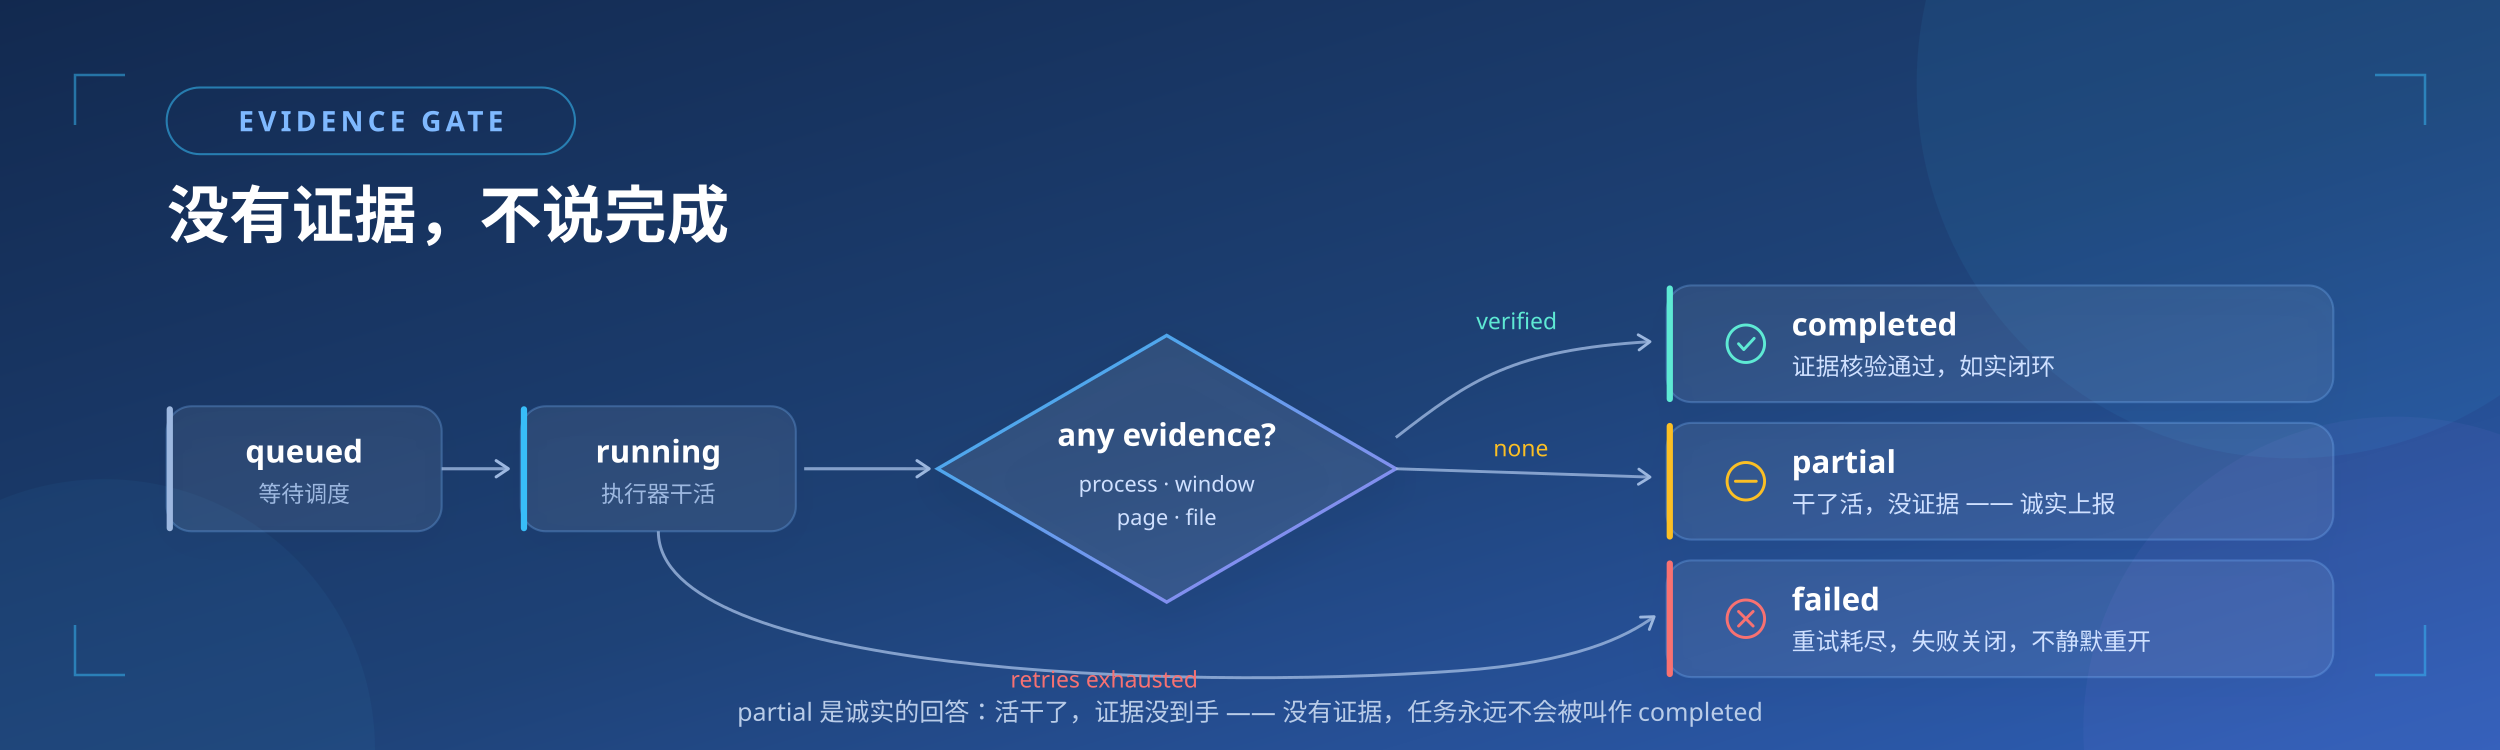
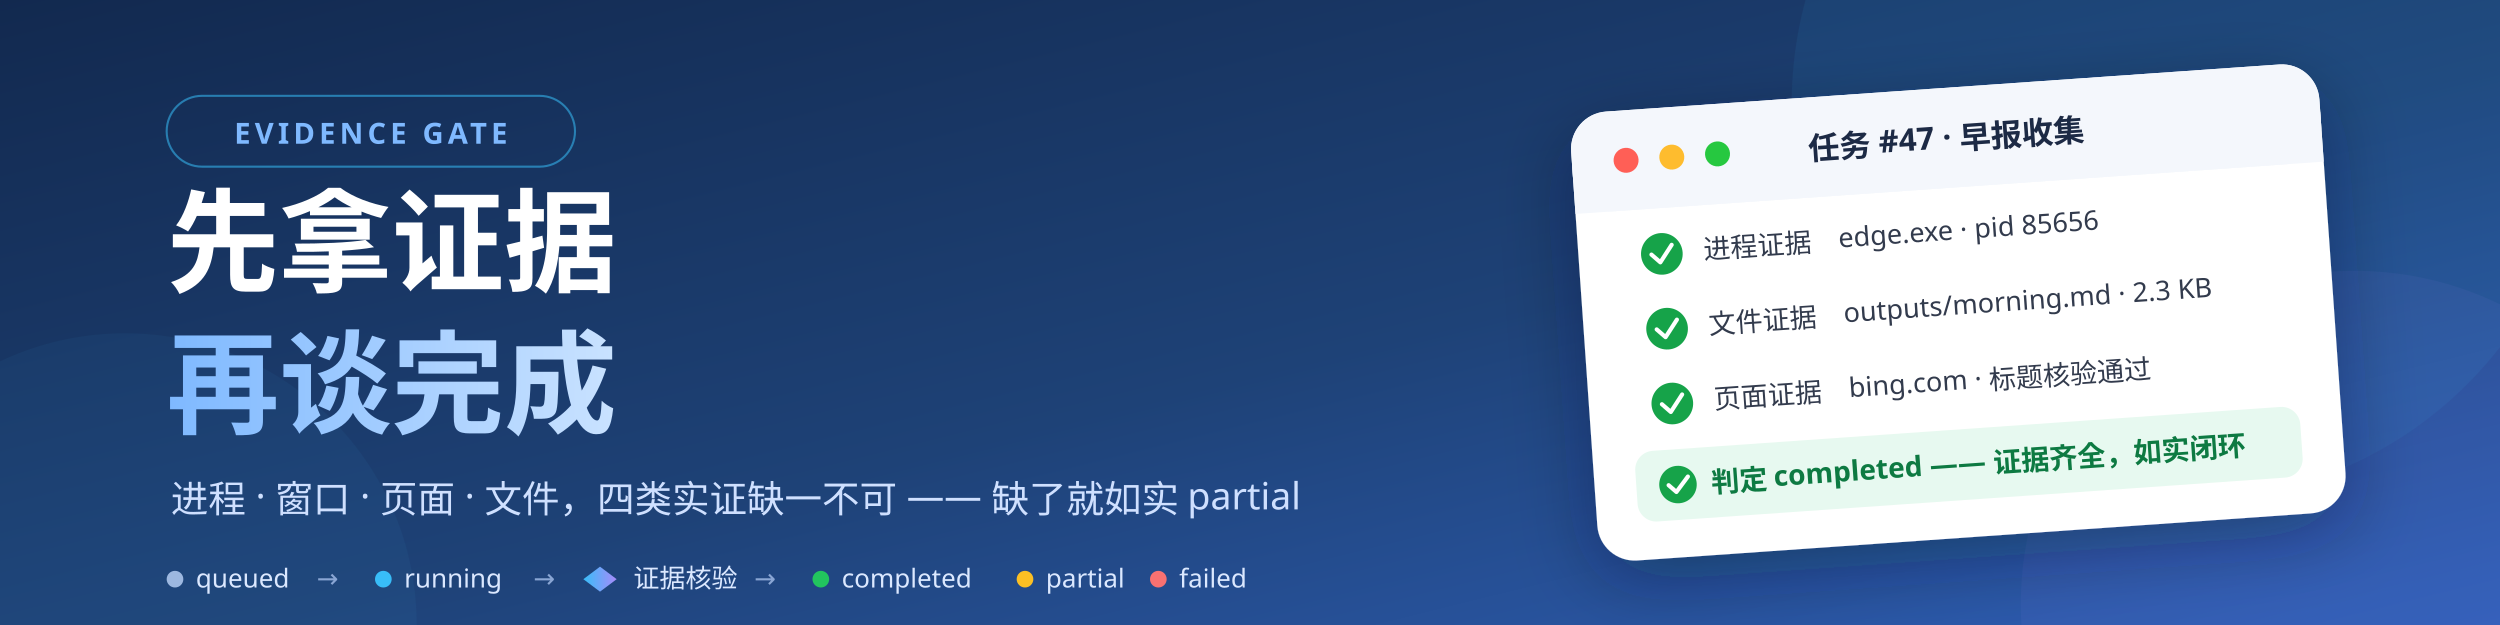
- <svg xmlns="http://www.w3.org/2000/svg" viewBox="0 0 1200 360" width="1200" height="360" role="img" aria-labelledby="egT egD" font-family="Segoe UI, PingFang SC, Microsoft YaHei, sans-serif">
+ <svg xmlns="http://www.w3.org/2000/svg" viewBox="0 0 1200 300" width="1200" height="300" role="img" aria-labelledby="egT egD" font-family="Segoe UI, PingFang SC, Microsoft YaHei, sans-serif">
  <defs>
    <linearGradient id="bg" x1="0" y1="0" x2="1" y2="1">
      <stop offset="0%" stop-color="#12294f" />
      <stop offset="55%" stop-color="#1e4277" />
      <stop offset="100%" stop-color="#2f5fb8" />
    </linearGradient>
    <linearGradient id="accent" x1="0" y1="0" x2="1" y2="0">
      <stop offset="0%" stop-color="#38bdf8" />
      <stop offset="100%" stop-color="#a78bfa" />
    </linearGradient>
-     <linearGradient id="gateEdge" x1="0" y1="0" x2="1" y2="1">
-       <stop offset="0%" stop-color="#38bdf8" stop-opacity="0.9" />
-       <stop offset="100%" stop-color="#a78bfa" stop-opacity="0.9" />
+     <linearGradient id="headline" x1="0" y1="0" x2="1" y2="0">
+       <stop offset="0%" stop-color="#7fb9ff" />
+       <stop offset="100%" stop-color="#c9e2ff" />
    </linearGradient>
    <filter id="card-shadow" x="-30%" y="-30%" width="160%" height="160%">
-       <feDropShadow dx="0" dy="6" stdDeviation="10" flood-color="#0a1830" flood-opacity="0.3" />
+       <feDropShadow dx="0" dy="10" stdDeviation="18" flood-color="#0a1830" flood-opacity="0.35" />
    </filter>
-     <marker id="ah" viewBox="0 0 10 10" refX="8" refY="5" markerWidth="6.5" markerHeight="6.5" orient="auto-start-reverse">
-       <path d="M2 1L8 5L2 9" fill="none" stroke="#9db8e0" stroke-width="1.5" stroke-linecap="round" stroke-linejoin="round" />
-     </marker>
  </defs>
-   <rect width="1200" height="360" fill="url(#bg)" />
-   <circle cx="1100" cy="40" r="180" fill="#38bdf8" opacity="0.07" />
-   <circle cx="1150" cy="350" r="150" fill="#a78bfa" opacity="0.06" />
-   <circle cx="50" cy="360" r="130" fill="#38bdf8" opacity="0.05" />
-   <g stroke="#38bdf8" stroke-opacity="0.5" stroke-width="1.2" fill="none">
-     <path d="M36 60V36h24" />
-     <path d="M1140 36h24v24" />
-     <path d="M36 300v24h24" />
-     <path d="M1140 324h24v-24" />
+   <rect width="1200" height="300" fill="url(#bg)" />
+   <circle cx="1050" cy="50" r="190" fill="#38bdf8" opacity="0.07" />
+   <circle cx="1130" cy="290" r="160" fill="#a78bfa" opacity="0.06" />
+   <circle cx="60" cy="300" r="140" fill="#38bdf8" opacity="0.05" />
+   <rect x="80" y="46" width="196" height="34" rx="17" fill="none" stroke="#38bdf8" stroke-opacity="0.55" />
+   <text x="178" y="69" font-size="14" font-weight="600" fill="#7fb9ff" text-anchor="middle" letter-spacing="2">EVIDENCE GATE</text>
+   <text x="80" y="136" font-size="54" font-weight="700" fill="#ffffff">先拿证据</text>
+   <text x="80" y="204" font-size="54" font-weight="700" fill="url(#headline)">再谈完成</text>
+   <text x="82" y="246" font-size="18" fill="#cfe0ff">进程 · 窗口 · 页面 · 文件，四类实证缺一不可 —— 缺了就如实 partial</text>
+   <g font-size="12.5" fill="#dbe8ff">
+     <circle cx="84" cy="278" r="4" fill="#9db8e0" />
+     <text x="94" y="282">queued</text>
+     <text x="152" y="282" fill="#8aa6d4">→</text>
+     <circle cx="184" cy="278" r="4" fill="#38bdf8" />
+     <text x="194" y="282">running</text>
+     <text x="256" y="282" fill="#8aa6d4">→</text>
+     <polygon points="288,272 296,278 288,284 280,278" fill="url(#accent)" />
+     <text x="304" y="282">证据核验</text>
+     <text x="362" y="282" fill="#8aa6d4">→</text>
+     <circle cx="394" cy="278" r="4" fill="#22c55e" />
+     <text x="404" y="282">completed</text>
+     <circle cx="492" cy="278" r="4" fill="#fbbf24" />
+     <text x="502" y="282">partial</text>
+     <circle cx="556" cy="278" r="4" fill="#f87171" />
+     <text x="566" y="282">failed</text>
  </g>
-   <rect x="80" y="42" width="196" height="32" rx="16" fill="none" stroke="#38bdf8" stroke-opacity="0.55" />
-   <text x="178" y="63" font-size="13.5" font-weight="600" fill="#7fb9ff" text-anchor="middle" letter-spacing="2">EVIDENCE GATE</text>
-   <text x="80" y="114" font-size="30" font-weight="700" fill="#ffffff">没有证据，不说完成</text>
-   <g filter="url(#card-shadow)">
-     <rect x="80" y="195" width="132" height="60" rx="12" fill="#ffffff" fill-opacity="0.07" stroke="#7fb9ff" stroke-opacity="0.28" />
-     <rect x="250" y="195" width="132" height="60" rx="12" fill="#ffffff" fill-opacity="0.07" stroke="#7fb9ff" stroke-opacity="0.28" />
+   <g transform="rotate(-4 940 150)" filter="url(#card-shadow)">
+     <rect x="760" y="42" width="360" height="216" rx="18" fill="#ffffff" />
+     <rect x="760" y="42" width="360" height="48" rx="18" fill="#f4f7fc" />
+     <rect x="760" y="66" width="360" height="24" fill="#f4f7fc" />
+     <circle cx="786" cy="66" r="6" fill="#ff5f57" />
+     <circle cx="808" cy="66" r="6" fill="#febc2e" />
+     <circle cx="830" cy="66" r="6" fill="#28c840" />
+     <text x="940" y="72" font-size="15" font-weight="600" fill="#1e2a44" text-anchor="middle">任务 #47 · 早报收集</text>
+     <g font-size="13" fill="#333b4d">
+       <circle cx="800" cy="112" r="10" fill="#16a34a" />
+       <path d="M 795 112 L 799 116 L 805 108" fill="none" stroke="#ffffff" stroke-width="2" stroke-linecap="round" stroke-linejoin="round" />
+       <text x="820" y="116">进程证据　edge.exe · pid 85656</text>
+       <circle cx="800" cy="148" r="10" fill="#16a34a" />
+       <path d="M 795 148 L 799 152 L 805 144" fill="none" stroke="#ffffff" stroke-width="2" stroke-linecap="round" stroke-linejoin="round" />
+       <text x="820" y="152">文件证据　outputs/morning.md · 2.3 KB</text>
+       <circle cx="800" cy="184" r="10" fill="#16a34a" />
+       <path d="M 795 184 L 799 188 L 805 180" fill="none" stroke="#ffffff" stroke-width="2" stroke-linecap="round" stroke-linejoin="round" />
+       <text x="820" y="188">页面证据　bing.com · 标题核验通过</text>
+     </g>
+     <rect x="780" y="206" width="320" height="34" rx="9" fill="#e7f9f0" />
+     <circle cx="800" cy="223" r="9" fill="#16a34a" />
+     <path d="M 795.5 223 L 799 226.5 L 805 219.5" fill="none" stroke="#ffffff" stroke-width="2" stroke-linecap="round" stroke-linejoin="round" />
+     <text x="816" y="228" font-size="13.5" font-weight="600" fill="#0f7a43">判定 completed —— 证据齐全，如实闭环</text>
  </g>
-   <rect x="80" y="195" width="3" height="60" rx="1.5" fill="#9db8e0" />
-   <rect x="250" y="195" width="3" height="60" rx="1.5" fill="#38bdf8" />
-   <text x="146" y="222" text-anchor="middle" font-size="15" font-weight="600" fill="#ffffff">queued</text>
-   <text x="146" y="241" text-anchor="middle" font-size="11" fill="#9db8e0">等待调度</text>
-   <text x="316" y="222" text-anchor="middle" font-size="15" font-weight="600" fill="#ffffff">running</text>
-   <text x="316" y="241" text-anchor="middle" font-size="11" fill="#9db8e0">执行器干活</text>
-   <path d="M212 225 L244 225" fill="none" stroke="#9db8e0" stroke-opacity="0.8" stroke-width="1.5" marker-end="url(#ah)" />
-   <path d="M386 225 L446 225" fill="none" stroke="#9db8e0" stroke-opacity="0.8" stroke-width="1.5" marker-end="url(#ah)" />
-   <polygon points="560,161 670,225 560,289 450,225" fill="#ffffff" fill-opacity="0.08" stroke="url(#gateEdge)" stroke-width="1.6" filter="url(#card-shadow)" />
-   <text x="560" y="214" text-anchor="middle" font-size="15" font-weight="700" fill="#ffffff">any evidence?</text>
-   <text x="560" y="236" text-anchor="middle" font-size="10.5" fill="#cfe0ff">process · window</text>
-   <text x="560" y="252" text-anchor="middle" font-size="10.5" fill="#cfe0ff">page · file</text>
-   <path d="M670 210 C 706 182, 726 168, 792 164" fill="none" stroke="#9db8e0" stroke-opacity="0.8" stroke-width="1.4" marker-end="url(#ah)" />
-   <text x="728" y="158" text-anchor="middle" font-size="11" fill="#5eead4">verified</text>
-   <path d="M670 225 L792 229" fill="none" stroke="#9db8e0" stroke-opacity="0.8" stroke-width="1.4" marker-end="url(#ah)" />
-   <text x="730" y="219" text-anchor="middle" font-size="11" fill="#fbbf24">none</text>
-   <path d="M316 255 C 316 322, 560 332, 700 322 C 756 318, 780 306, 794 296" fill="none" stroke="#9db8e0" stroke-opacity="0.8" stroke-width="1.4" marker-end="url(#ah)" />
-   <text x="530" y="330" text-anchor="middle" font-size="11" fill="#f87171">retries exhausted</text>
-   <g filter="url(#card-shadow)">
-     <rect x="800" y="137" width="320" height="56" rx="12" fill="#ffffff" fill-opacity="0.07" stroke="#7fb9ff" stroke-opacity="0.28" />
-     <rect x="800" y="203" width="320" height="56" rx="12" fill="#ffffff" fill-opacity="0.07" stroke="#7fb9ff" stroke-opacity="0.28" />
-     <rect x="800" y="269" width="320" height="56" rx="12" fill="#ffffff" fill-opacity="0.07" stroke="#7fb9ff" stroke-opacity="0.28" />
-   </g>
-   <rect x="800" y="137" width="3" height="56" rx="1.5" fill="#5eead4" />
-   <circle cx="838" cy="165" r="9" fill="none" stroke="#5eead4" stroke-width="1.4" />
-   <path d="M834.5 165 L837 167.8 L842 162.4" fill="none" stroke="#5eead4" stroke-width="1.4" stroke-linecap="round" stroke-linejoin="round" />
-   <text x="860" y="161" font-size="15" font-weight="600" fill="#ffffff">completed</text>
-   <text x="860" y="180" font-size="11.5" fill="#cfe0ff">证据核验通过，如实闭环</text>
-   <rect x="800" y="203" width="3" height="56" rx="1.5" fill="#fbbf24" />
-   <circle cx="838" cy="231" r="9" fill="none" stroke="#fbbf24" stroke-width="1.4" />
-   <path d="M833 231 L843 231" stroke="#fbbf24" stroke-width="1.4" stroke-linecap="round" />
-   <text x="860" y="227" font-size="15" font-weight="600" fill="#ffffff">partial</text>
-   <text x="860" y="246" font-size="11.5" fill="#cfe0ff">干了活，没证据 —— 诚实上报</text>
-   <rect x="800" y="269" width="3" height="56" rx="1.5" fill="#f87171" />
-   <circle cx="838" cy="297" r="9" fill="none" stroke="#f87171" stroke-width="1.4" />
-   <path d="M834.5 293.5 L841.5 300.5 M841.5 293.5 L834.5 300.5" stroke="#f87171" stroke-width="1.4" stroke-linecap="round" />
-   <text x="860" y="293" font-size="15" font-weight="600" fill="#ffffff">failed</text>
-   <text x="860" y="312" font-size="11.5" fill="#cfe0ff">重试耗尽，失败关闭，不静默重开</text>
-   <text x="600" y="346" text-anchor="middle" font-size="12" fill="#b9cce8">partial 是诚实的回答：活干了，证据没到手 —— 没有证据，任务永远不会被叫作 completed</text>
</svg>
